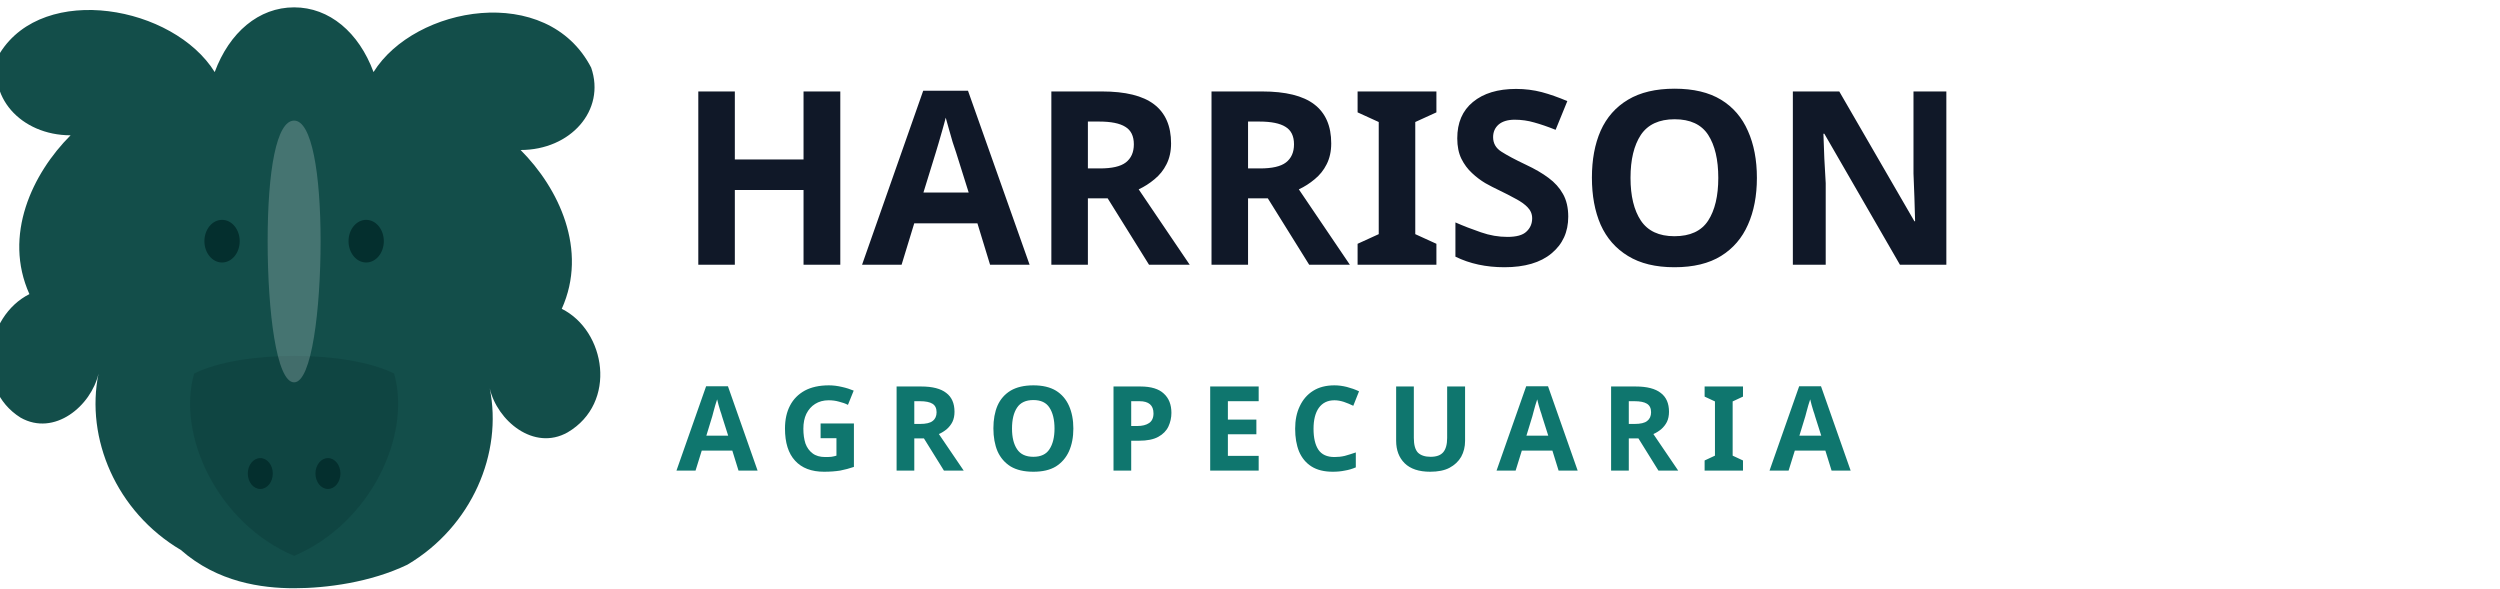
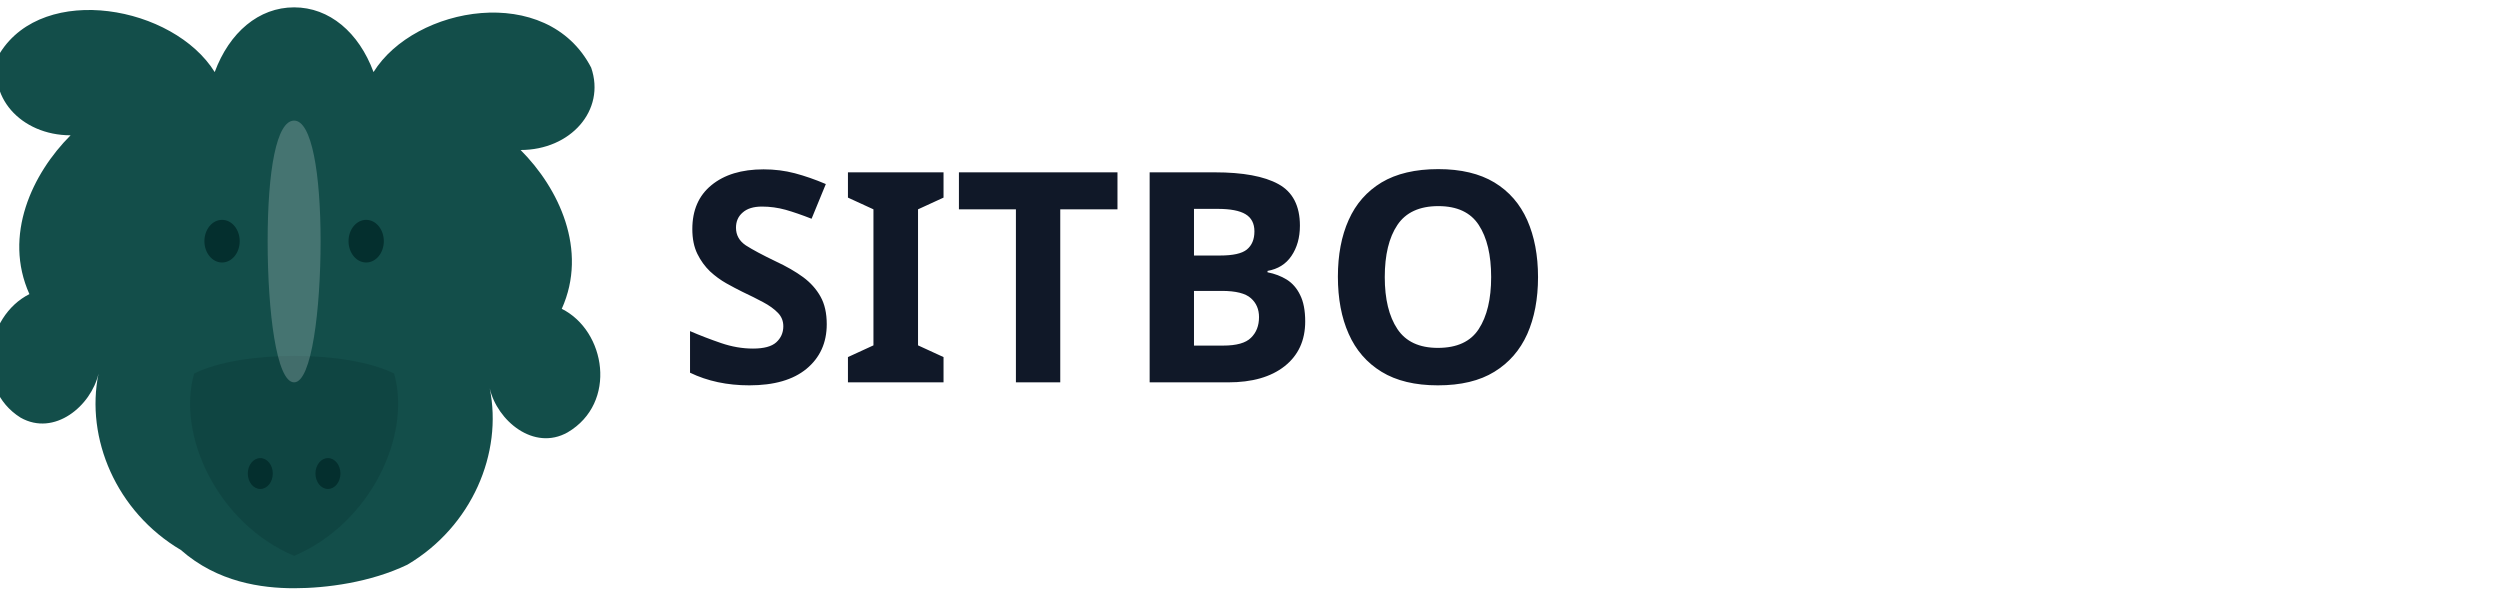
<svg xmlns="http://www.w3.org/2000/svg" width="170" height="40" viewBox="0 0 170 40" fill="none">
  <path fill="#134E4A" d="M20 .5c2.4 0 4.4 1.7 5.4 4.4C28.2.4 37.2-1.2 40.2 4.6c1 2.9-1.4 5.6-4.8 5.6 2.6 2.6 4.6 6.8 2.8 10.8 3 1.5 3.8 6.4.4 8.4-2.3 1.3-4.8-.8-5.3-3 .9 4.4-1.2 9.4-5.6 12C25.2 39.6 22.2 40 20 40s-5.2-.4-7.7-2.6c-4.4-2.6-6.5-7.6-5.6-12-.5 2.2-3 4.3-5.3 3C-1.8 26.4-1 21.5 2 20c-1.8-4 0.2-8.2 2.8-10.8C1.4 9.2-1 6.5 0 3.6 3-1.2 11.8.4 14.6 4.9 15.6 2.2 17.6.5 20 .5Z" />
  <path fill="#042F2E" opacity=".28" d="M13.2 25.4c3.2-1.6 10.4-1.6 13.6 0 1.2 4.2-1.6 10.2-6.8 12.4-5.2-2.2-8-8.2-6.8-12.4Z" />
  <path fill="#F8FAFC" opacity=".22" d="M20 8.2c1.2 0 1.8 3.6 1.8 8.2S21.2 26 20 26s-1.8-4.8-1.8-9.6 0.6-8.2 1.8-8.2Z" />
  <ellipse cx="15.1" cy="16.4" rx="1.2" ry="1.45" fill="#042F2E" />
  <ellipse cx="24.9" cy="16.4" rx="1.2" ry="1.45" fill="#042F2E" />
  <ellipse cx="17.7" cy="32.2" rx=".85" ry="1.05" fill="#042F2E" />
  <ellipse cx="22.3" cy="32.2" rx=".85" ry="1.05" fill="#042F2E" />
-   <text x="46" y="18" fill="#101828" font-family="Segoe UI, system-ui, sans-serif" font-size="16.5" font-weight="700">HARRISON</text>
-   <text x="46" y="32" fill="#0F766E" font-family="Segoe UI, system-ui, sans-serif" font-size="8" font-weight="600" letter-spacing="1.55">AGROPECUARIA</text>
+   <text x="46" y="26" fill="#101828" font-family="Segoe UI, system-ui, sans-serif" font-size="20" font-weight="700">SITBO</text>
</svg>
